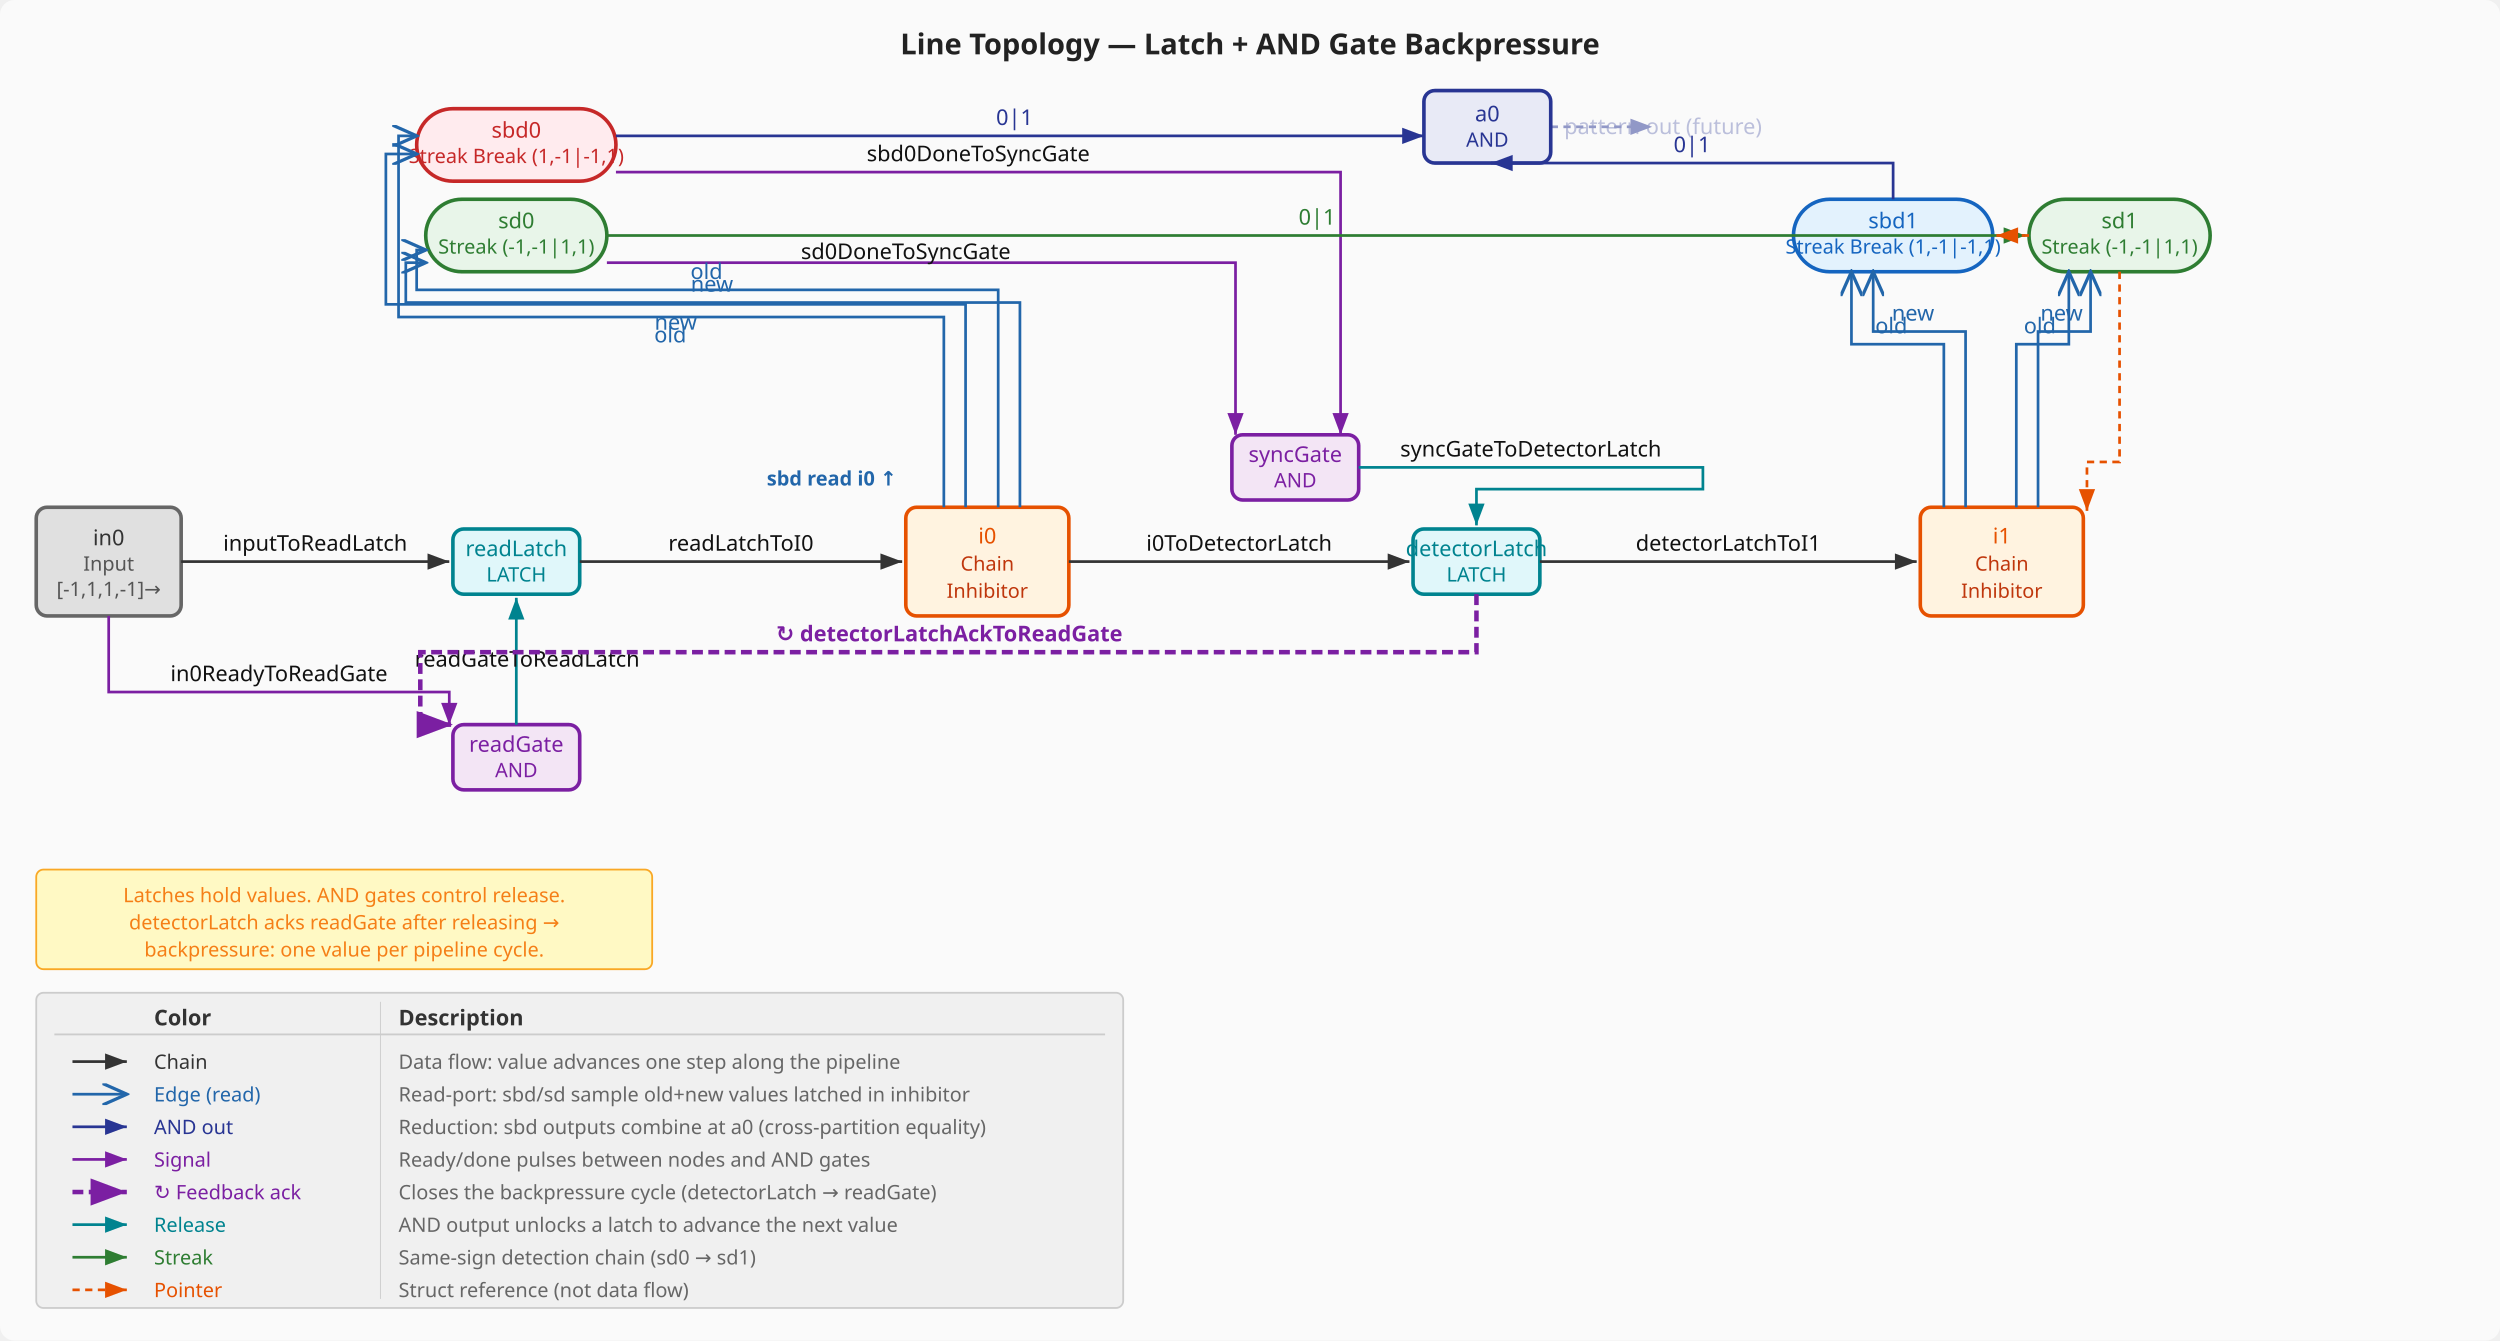
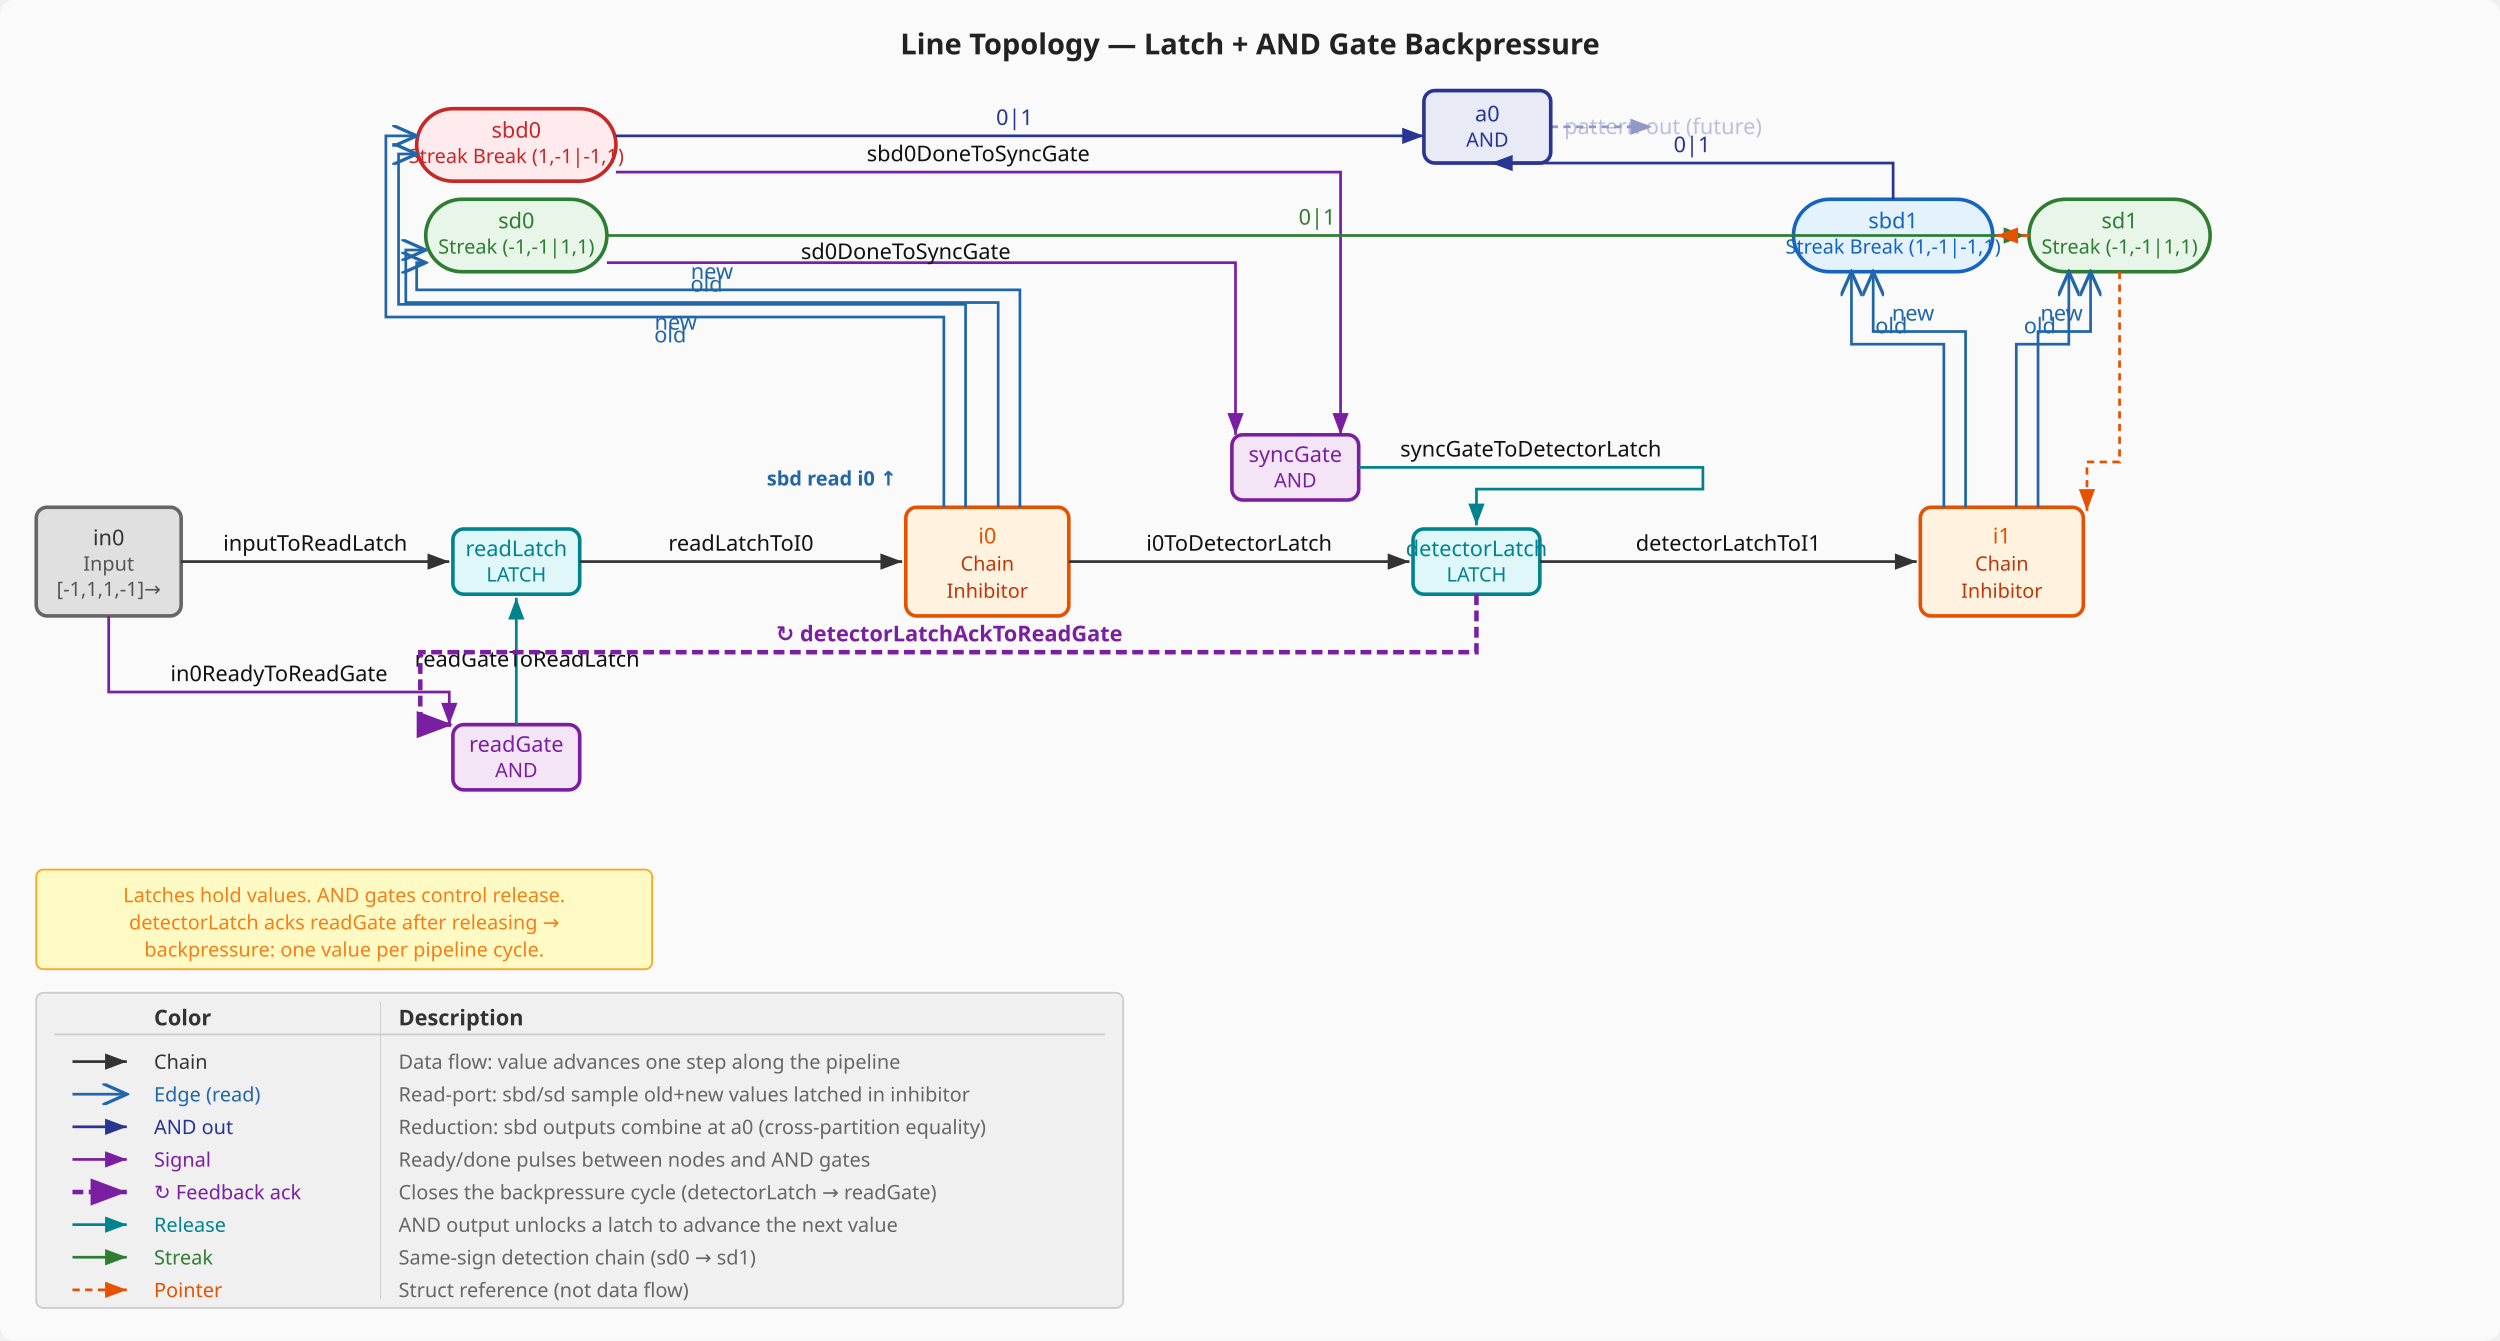
<svg xmlns="http://www.w3.org/2000/svg" viewBox="0 0 1380 740" font-weight="400" font-family="ui-sans-serif, system-ui, sans-serif">
  <style>
    svg { font-family: ui-sans-serif, system-ui, sans-serif; font-size: 12px; font-weight: 400; }

    /* ── Background ─────────────────────────────────────────── */
    .diagram-bg { fill: #fafafa; }

    /* ── Node shapes ─────────────────────────────────────────── */
    .shape-input    { fill: #e0e0e0; stroke: #666;    stroke-width: 2; }
    .shape-inhibitor{ fill: #fff3e0; stroke: #e65100; stroke-width: 2; }
    .shape-latch    { fill: #e0f7fa; stroke: #00838f; stroke-width: 2; }
    .shape-and-gate { fill: #f3e5f5; stroke: #7b1fa2; stroke-width: 2; }
    .shape-pattern-and { fill: #e8eaf6; stroke: #283593; stroke-width: 2; }
    .shape-sbd0     { fill: #ffebee; stroke: #c62828; stroke-width: 2; }
    .shape-sbd1     { fill: #e3f2fd; stroke: #1565c0; stroke-width: 2; }
    .shape-sd       { fill: #e8f5e9; stroke: #2e7d32; stroke-width: 2; }

    /* ── Node text ───────────────────────────────────────────── */
    .node-title    { text-anchor: middle; font-weight: normal; font-size: 12px; }
    .node-sublabel { text-anchor: middle; font-weight: normal; font-size: 11px; }
    .node-type     { text-anchor: middle; font-weight: normal; font-size: 11px; }

    .text-input    { fill: #333; }
    .text-sublabel { fill: #555; }
    .text-inhibitor{ fill: #e65100; }
    .text-inhibitor-sub { fill: #bf360c; }
    .text-latch    { fill: #00838f; }
    .text-and-gate { fill: #7b1fa2; }
    .text-pattern-and { fill: #283593; }
    .text-sbd0     { fill: #c62828; }
    .text-sbd1     { fill: #1565c0; }
    .text-sd       { fill: #2e7d32; }

    /* ── Edge lines ──────────────────────────────────────────── */
    .chain           { stroke: #333;    stroke-width: 1.5px; fill: none; marker-end: url(#arrow); }
    .edge-connection { stroke: #2266aa; stroke-width: 1.5px; fill: none; marker-end: url(#arrow-blue-open); }
    .and-out         { stroke: #283593; stroke-width: 1.5px; fill: none; marker-end: url(#arrow-indigo); }
    .signal          { stroke: #7b1fa2; stroke-width: 1.5px; fill: none; marker-end: url(#arrow-magenta); }
    .feedback-ack    { stroke: #7b1fa2; stroke-width: 2.5px; fill: none; stroke-dasharray: 6 3; marker-end: url(#arrow-magenta); }
    .release         { stroke: #00838f; stroke-width: 1.5px; fill: none; marker-end: url(#arrow-teal); }
    .streak          { stroke: #2e7d32; stroke-width: 1.5px; fill: none; marker-end: url(#arrow-green); }
    .pointer         { stroke: #e65100; stroke-width: 1.5px; fill: none; stroke-dasharray: 4 3; marker-end: url(#arrow-orange); }
    .future-out      { stroke: #283593; stroke-width: 1.5px; fill: none; stroke-dasharray: 4 3; opacity: 0.5; marker-end: url(#arrow-indigo); }

    /* ── Edge labels ─────────────────────────────────────────── */
    .edge-label  { font-size: 12px; text-anchor: middle; }
    .value-label { font-size: 12px; text-anchor: middle; }

    /* ── Annotation / legend ─────────────────────────────────── */
    .behavior-note-bg  { fill: #fff9c4; stroke: #f9a825; }
    .behavior-note-text { fill: #f57f17; text-anchor: middle; }
    .legend-bg         { fill: #f0f0f0; stroke: #ccc; }
    .legend-heading    { font-weight: bold; font-size: 12px; fill: #333; }
    .legend-name       { font-size: 11px; }
    .legend-desc       { font-size: 11px; fill: #666; }
    .legend-divider    { stroke: #ccc; }
    .title-text        { font-size: 16px; font-weight: bold; fill: #222; text-anchor: middle; }
  </style>
  <defs>
    <marker id="arrow" markerWidth="8" markerHeight="6" refX="8" refY="3" orient="auto">
      <path d="M0,0 L8,3 L0,6" fill="#333" />
    </marker>
    <marker id="arrow-blue" markerWidth="8" markerHeight="6" refX="8" refY="3" orient="auto">
      <path d="M0,0 L8,3 L0,6" fill="#2266aa" />
    </marker>
    <marker id="arrow-blue-open" markerWidth="10" markerHeight="8" refX="9" refY="4" orient="auto">
      <path d="M0,0 L9,4 L0,8" fill="none" stroke="#2266aa" stroke-width="1.2" />
    </marker>
    <marker id="arrow-indigo" markerWidth="8" markerHeight="6" refX="8" refY="3" orient="auto">
      <path d="M0,0 L8,3 L0,6" fill="#283593" />
    </marker>
    <marker id="arrow-green" markerWidth="8" markerHeight="6" refX="8" refY="3" orient="auto">
      <path d="M0,0 L8,3 L0,6" fill="#2e7d32" />
    </marker>
    <marker id="arrow-orange" markerWidth="8" markerHeight="6" refX="8" refY="3" orient="auto">
      <path d="M0,0 L8,3 L0,6" fill="#e65100" />
    </marker>
    <marker id="arrow-magenta" markerWidth="8" markerHeight="6" refX="8" refY="3" orient="auto">
      <path d="M0,0 L8,3 L0,6" fill="#7b1fa2" />
    </marker>
    <marker id="arrow-teal" markerWidth="8" markerHeight="6" refX="8" refY="3" orient="auto">
      <path d="M0,0 L8,3 L0,6" fill="#00838f" />
    </marker>
  </defs>
  <rect width="1380" height="740" rx="8" class="diagram-bg" />
  <text x="690" y="30" class="title-text">Line Topology — Latch + AND Gate Backpressure</text>
  <g id="node-a0" data-role="pattern-and-gate">
    <rect x="786" y="50" width="70" height="40" rx="6" class="shape-pattern-and" />
    <text x="821" y="67" font-weight="100" class="node-title text-pattern-and">a0</text>
    <text x="821" y="81" font-weight="100" class="node-type text-pattern-and">AND</text>
  </g>
  <g id="node-sd0" data-role="streak-detector" data-index="0">
    <rect x="235" y="110" width="100" height="40" rx="20" class="shape-sd" />
    <text x="285" y="126" font-weight="100" class="node-title text-sd">sd0</text>
    <text x="285" y="140" font-weight="100" class="node-type text-sd">Streak (-1,-1|1,1)</text>
  </g>
  <g id="node-sbd0" data-role="streak-break-detector" data-index="0">
    <rect x="230" y="60" width="110" height="40" rx="20" class="shape-sbd0" />
    <text x="285" y="76" font-weight="100" class="node-title text-sbd0">sbd0</text>
    <text x="285" y="90" font-weight="100" class="node-type text-sbd0">Streak Break (1,-1|-1,1)</text>
  </g>
  <g id="node-sbd1" data-role="streak-break-detector" data-index="1">
    <rect x="990" y="110" width="110" height="40" rx="20" class="shape-sbd1" />
    <text x="1045" y="126" font-weight="100" class="node-title text-sbd1">sbd1</text>
    <text x="1045" y="140" font-weight="100" class="node-type text-sbd1">Streak Break (1,-1|-1,1)</text>
  </g>
  <g id="node-sd1" data-role="streak-detector" data-index="1">
    <rect x="1120" y="110" width="100" height="40" rx="20" class="shape-sd" />
    <text x="1170" y="126" font-weight="100" class="node-title text-sd">sd1</text>
    <text x="1170" y="140" font-weight="100" class="node-type text-sd">Streak (-1,-1|1,1)</text>
  </g>
  <g id="node-syncGate" data-role="and-gate">
    <rect x="680" y="240" width="70" height="36" rx="6" class="shape-and-gate" />
    <text x="715" y="255" font-weight="100" class="node-title text-and-gate">syncGate</text>
    <text x="715" y="269" font-weight="100" class="node-type text-and-gate">AND</text>
  </g>
  <g id="node-in0" data-role="input">
    <rect x="20" y="280" width="80" height="60" rx="6" class="shape-input" />
    <text x="60" y="301" font-weight="100" class="node-title text-input">in0</text>
    <text x="60" y="315" font-weight="100" class="node-sublabel text-sublabel">Input</text>
    <text x="60" y="329" font-weight="100" class="node-type text-sublabel">[-1,1,1,-1]→</text>
  </g>
  <g id="node-readLatch" data-role="latch">
    <rect x="250" y="292" width="70" height="36" rx="6" class="shape-latch" />
    <text x="285" y="307" font-weight="100" class="node-title text-latch">readLatch</text>
    <text x="285" y="321" font-weight="100" class="node-type text-latch">LATCH</text>
  </g>
  <g id="node-i0" data-role="inhibitor" data-index="0">
    <rect x="500" y="280" width="90" height="60" rx="6" class="shape-inhibitor" />
    <text x="545" y="300" font-weight="100" class="node-title text-inhibitor">i0</text>
    <text x="545" y="315" font-weight="100" class="node-sublabel text-inhibitor-sub">Chain</text>
    <text x="545" y="330" font-weight="100" class="node-sublabel text-inhibitor-sub">Inhibitor</text>
  </g>
  <g id="node-detectorLatch" data-role="latch">
    <rect x="780" y="292" width="70" height="36" rx="6" class="shape-latch" />
    <text x="815" y="307" font-weight="100" class="node-title text-latch">detectorLatch</text>
    <text x="815" y="321" font-weight="100" class="node-type text-latch">LATCH</text>
  </g>
  <g id="node-i1" data-role="inhibitor" data-index="1">
    <rect x="1060" y="280" width="90" height="60" rx="6" class="shape-inhibitor" />
    <text x="1105" y="300" font-weight="100" class="node-title text-inhibitor">i1</text>
    <text x="1105" y="315" font-weight="100" class="node-sublabel text-inhibitor-sub">Chain</text>
    <text x="1105" y="330" font-weight="100" class="node-sublabel text-inhibitor-sub">Inhibitor</text>
  </g>
  <g id="node-readGate" data-role="and-gate">
    <rect x="250" y="400" width="70" height="36" rx="6" class="shape-and-gate" />
    <text x="285" y="415" font-weight="100" class="node-title text-and-gate">readGate</text>
    <text x="285" y="429" font-weight="100" class="node-type text-and-gate">AND</text>
  </g>
  <g id="edge-inputToReadLatch" data-role="edge" class="chain">
    <line x1="100" y1="310" x2="248" y2="310" />
    <text x="174" y="304" font-weight="300" fill="#111" stroke="none" class="edge-label">inputToReadLatch</text>
  </g>
  <g id="edge-readLatchToI0" data-role="edge" class="chain">
    <line x1="320" y1="310" x2="498" y2="310" />
    <text x="409" y="304" font-weight="300" fill="#111" stroke="none" class="edge-label">readLatchToI0</text>
  </g>
  <g id="edge-i0ToDetectorLatch" data-role="edge" class="chain">
    <line x1="590" y1="310" x2="778" y2="310" />
    <text x="684" y="304" font-weight="300" fill="#111" stroke="none" class="edge-label">i0ToDetectorLatch</text>
  </g>
  <g id="edge-detectorLatchToI1" data-role="edge" class="chain">
    <line x1="850" y1="310" x2="1058" y2="310" />
    <text x="954" y="304" font-weight="300" fill="#111" stroke="none" class="edge-label">detectorLatchToI1</text>
  </g>
  <g id="edge-in0ReadyToReadGate" data-role="edge" class="signal">
    <path d="M60,340 L60,382 L248,382 L248,400" />
    <text x="154" y="376" font-weight="300" fill="#111" stroke="none" class="edge-label" text-anchor="middle">in0ReadyToReadGate</text>
  </g>
  <g id="edge-readGateToReadLatch" data-role="edge" class="release">
    <line x1="285" y1="400" x2="285" y2="330" />
    <text x="291" y="368" font-weight="300" fill="#111" stroke="none" class="edge-label" text-anchor="start">readGateToReadLatch</text>
  </g>
  <g id="edge-syncGateToDetectorLatch" data-role="edge" class="release">
    <path d="M750,258 L940,258 L940,270 L815,270 L815,290" />
    <text x="845" y="252" font-weight="300" fill="#111" stroke="none" class="edge-label" text-anchor="middle">syncGateToDetectorLatch</text>
  </g>
  <g id="edge-detectorLatchAckToReadGate" data-role="edge" class="feedback-ack">
    <path d="M815,328 L815,360 L232,360 L232,400 L250,400" />
    <text x="524" y="354" font-weight="600" fill="#7b1fa2" stroke="none" class="edge-label">↻ detectorLatchAckToReadGate</text>
  </g>
  <g id="edge-sbd0DoneToSyncGate" data-role="edge" class="signal">
    <path d="M340,95 L740,95 L740,240" />
    <text x="540" y="89" font-weight="300" fill="#111" stroke="none" class="edge-label" text-anchor="middle">sbd0DoneToSyncGate</text>
  </g>
  <g id="edge-sd0DoneToSyncGate" data-role="edge" class="signal">
    <path d="M335,145 L682,145 L682,240" />
    <text x="500" y="143" font-weight="300" fill="#111" stroke="none" class="edge-label" text-anchor="middle">sd0DoneToSyncGate</text>
  </g>
  <g id="edge-i0-sd0-old" data-role="edge" class="edge-connection">
-     <path d="M551,280 L551,160 L230,160 L230,138 L235,138" />
-     <text x="390" y="154" font-weight="300" fill="#2266aa" stroke="none" class="value-label">old</text>
+     <path d="M551,280 L551,167 L224,167 L224,138 L235,138" />
+     <text x="390" y="161" font-weight="300" fill="#2266aa" stroke="none" class="value-label">old</text>
  </g>
  <g id="edge-i0-sd0-new" data-role="edge" class="edge-connection">
-     <path d="M563,280 L563,167 L224,167 L224,145 L235,145" />
-     <text x="393" y="161" font-weight="300" fill="#2266aa" stroke="none" class="value-label">new</text>
+     <path d="M563,280 L563,160 L230,160 L230,145 L235,145" />
+     <text x="393" y="154" font-weight="300" fill="#2266aa" stroke="none" class="value-label">new</text>
  </g>
  <g id="edge-i0-sbd0-old" data-role="edge" class="edge-connection">
-     <path d="M521,280 L521,175 L220,175 L220,75 L230,75" />
+     <path d="M521,280 L521,175 L213,175 L213,75 L230,75" />
    <text x="370" y="189" font-weight="300" fill="#2266aa" stroke="none" class="value-label">old</text>
    <text x="495" y="268" font-weight="600" fill="#2266aa" stroke="none" font-size="11" text-anchor="end">sbd read i0 ↑</text>
  </g>
  <g id="edge-i0-sbd0-new" data-role="edge" class="edge-connection">
-     <path d="M533,280 L533,168 L213,168 L213,85 L230,85" />
+     <path d="M533,280 L533,168 L220,168 L220,85 L230,85" />
    <text x="373" y="182" font-weight="300" fill="#2266aa" stroke="none" class="value-label">new</text>
  </g>
  <g id="edge-i1-sbd1-old" data-role="edge" class="edge-connection">
    <path d="M1073,280 L1073,190 L1022,190 L1022,150" />
    <text x="1044" y="184" font-weight="300" fill="#2266aa" stroke="none" class="value-label">old</text>
  </g>
  <g id="edge-i1-sbd1-new" data-role="edge" class="edge-connection">
    <path d="M1085,280 L1085,183 L1034,183 L1034,150" />
    <text x="1056" y="177" font-weight="300" fill="#2266aa" stroke="none" class="value-label">new</text>
  </g>
  <g id="edge-i1-sd1-old" data-role="edge" class="edge-connection">
    <path d="M1113,280 L1113,190 L1142,190 L1142,150" />
    <text x="1126" y="184" font-weight="300" fill="#2266aa" stroke="none" class="value-label">old</text>
  </g>
  <g id="edge-i1-sd1-new" data-role="edge" class="edge-connection">
    <path d="M1125,280 L1125,183 L1154,183 L1154,150" />
    <text x="1138" y="177" font-weight="300" fill="#2266aa" stroke="none" class="value-label">new</text>
  </g>
  <g id="edge-sbd0-a0" data-role="edge" class="and-out">
    <path d="M340,75 L786,75" />
    <text x="560" y="69" font-weight="300" fill="#283593" stroke="none" class="value-label">0|1</text>
  </g>
  <g id="edge-sbd1-a0" data-role="edge" class="and-out">
    <path d="M1045,110 L1045,90 L823,90" />
    <text x="934" y="84" font-weight="300" fill="#283593" stroke="none" class="value-label">0|1</text>
  </g>
  <g id="edge-sd0-sd1" data-role="edge" class="streak">
    <line x1="335" y1="130" x2="1118" y2="130" />
    <text x="727" y="124" font-weight="300" fill="#2e7d32" stroke="none" class="value-label">0|1</text>
  </g>
  <g id="edge-sd1-i1-ptr" data-role="edge" class="pointer">
    <path d="M1170,150 L1170,255 L1152,255 L1152,282" />
  </g>
  <g id="edge-sd1-sbd1-ptr" data-role="edge" class="pointer">
    <path d="M1120,130 L1102,130" />
  </g>
  <g id="edge-a0-future-out" data-role="edge" class="future-out">
    <path d="M856,70 L912,70" />
    <text x="918" y="74" font-weight="300" fill="#283593" stroke="none" class="edge-label" text-anchor="start" opacity="0.6">pattern out (future)</text>
  </g>
  <g id="annotation-backpressure" data-role="annotation">
    <rect x="20" y="480" width="340" height="55" rx="4" class="behavior-note-bg" />
    <text x="190" y="498" font-size="11" class="behavior-note-text">Latches hold values. AND gates control release.</text>
    <text x="190" y="513" font-size="11" class="behavior-note-text">detectorLatch acks readGate after releasing →</text>
    <text x="190" y="528" font-size="11" class="behavior-note-text">backpressure: one value per pipeline cycle.</text>
  </g>
  <g id="legend" data-role="legend">
    <rect x="20" y="548" width="600" height="174" rx="4" class="legend-bg" />
    <text x="85" y="566" text-anchor="start" class="legend-heading">Color</text>
    <text x="220" y="566" text-anchor="start" class="legend-heading">Description</text>
    <line x1="30" y1="571" x2="610" y2="571" class="legend-divider" stroke-width="1" />
    <line x1="210" y1="553" x2="210" y2="717" class="legend-divider" stroke-width="0.5" />
    <g class="chain">
      <line x1="40" y1="586" x2="70" y2="586" />
    </g>
    <text x="85" y="590" text-anchor="start" class="legend-name" fill="#333">Chain</text>
    <text x="220" y="590" text-anchor="start" class="legend-desc">Data flow: value advances one step along the pipeline</text>
    <g class="edge-connection">
      <line x1="40" y1="604" x2="70" y2="604" />
    </g>
    <text x="85" y="608" text-anchor="start" class="legend-name" fill="#2266aa">Edge (read)</text>
    <text x="220" y="608" text-anchor="start" class="legend-desc">Read-port: sbd/sd sample old+new values latched in inhibitor</text>
    <g class="and-out">
      <line x1="40" y1="622" x2="70" y2="622" />
    </g>
    <text x="85" y="626" text-anchor="start" class="legend-name" fill="#283593">AND out</text>
    <text x="220" y="626" text-anchor="start" class="legend-desc">Reduction: sbd outputs combine at a0 (cross-partition equality)</text>
    <g class="signal">
      <line x1="40" y1="640" x2="70" y2="640" />
    </g>
    <text x="85" y="644" text-anchor="start" class="legend-name" fill="#7b1fa2">Signal</text>
    <text x="220" y="644" text-anchor="start" class="legend-desc">Ready/done pulses between nodes and AND gates</text>
    <g class="feedback-ack">
      <line x1="40" y1="658" x2="70" y2="658" />
    </g>
    <text x="85" y="662" text-anchor="start" class="legend-name" fill="#7b1fa2">↻ Feedback ack</text>
    <text x="220" y="662" text-anchor="start" class="legend-desc">Closes the backpressure cycle (detectorLatch → readGate)</text>
    <g class="release">
      <line x1="40" y1="676" x2="70" y2="676" />
    </g>
    <text x="85" y="680" text-anchor="start" class="legend-name" fill="#00838f">Release</text>
    <text x="220" y="680" text-anchor="start" class="legend-desc">AND output unlocks a latch to advance the next value</text>
    <g class="streak">
      <line x1="40" y1="694" x2="70" y2="694" />
    </g>
    <text x="85" y="698" text-anchor="start" class="legend-name" fill="#2e7d32">Streak</text>
    <text x="220" y="698" text-anchor="start" class="legend-desc">Same-sign detection chain (sd0 → sd1)</text>
    <g class="pointer">
      <line x1="40" y1="712" x2="70" y2="712" />
    </g>
    <text x="85" y="716" text-anchor="start" class="legend-name" fill="#e65100">Pointer</text>
    <text x="220" y="716" text-anchor="start" class="legend-desc">Struct reference (not data flow)</text>
  </g>
  <rect x="20" y="280" width="80" height="60" rx="6" fill="white" stroke="none" opacity="0" pointer-events="none">
    <animate attributeName="opacity" values="0;0.5;0;0" keyTimes="0;0.062;0.125;1" dur="27s" repeatCount="indefinite" />
  </rect>
  <rect x="250" y="400" width="70" height="36" rx="6" fill="white" stroke="none" opacity="0" pointer-events="none">
    <animate attributeName="opacity" values="0;0;0.5;0;0" keyTimes="0;0.12;0.182;0.245;1" dur="27s" repeatCount="indefinite" />
  </rect>
  <rect x="250" y="292" width="70" height="36" rx="6" fill="white" stroke="none" opacity="0" pointer-events="none">
    <animate attributeName="opacity" values="0;0;0.5;0;0" keyTimes="0;0.24;0.302;0.365;1" dur="27s" repeatCount="indefinite" />
  </rect>
  <rect x="500" y="280" width="90" height="60" rx="6" fill="white" stroke="none" opacity="0" pointer-events="none">
    <animate attributeName="opacity" values="0;0;0.5;0;0" keyTimes="0;0.36;0.422;0.485;1" dur="27s" repeatCount="indefinite" />
  </rect>
  <rect x="230" y="60" width="110" height="40" rx="20" fill="white" stroke="none" opacity="0" pointer-events="none">
    <animate attributeName="opacity" values="0;0;0.5;0;0" keyTimes="0;0.42;0.482;0.545;1" dur="27s" repeatCount="indefinite" />
  </rect>
  <rect x="235" y="110" width="100" height="40" rx="20" fill="white" stroke="none" opacity="0" pointer-events="none">
    <animate attributeName="opacity" values="0;0;0.5;0;0" keyTimes="0;0.42;0.482;0.545;1" dur="27s" repeatCount="indefinite" />
  </rect>
  <rect x="680" y="240" width="70" height="36" rx="6" fill="white" stroke="none" opacity="0" pointer-events="none">
    <animate attributeName="opacity" values="0;0;0.5;0;0" keyTimes="0;0.54;0.603;0.665;1" dur="27s" repeatCount="indefinite" />
  </rect>
  <rect x="780" y="292" width="70" height="36" rx="6" fill="white" stroke="none" opacity="0" pointer-events="none">
    <animate attributeName="opacity" values="0;0;0.5;0;0" keyTimes="0;0.66;0.723;0.785;1" dur="27s" repeatCount="indefinite" />
  </rect>
  <rect x="1060" y="280" width="90" height="60" rx="6" fill="white" stroke="none" opacity="0" pointer-events="none">
    <animate attributeName="opacity" values="0;0;0.5;0;0" keyTimes="0;0.78;0.843;0.905;1" dur="27s" repeatCount="indefinite" />
  </rect>
  <rect x="786" y="50" width="70" height="40" rx="6" fill="white" stroke="none" opacity="0" pointer-events="none">
    <animate attributeName="opacity" values="0;0;0.5;0;0" keyTimes="0;0.54;0.56;0.585;1" dur="27s" repeatCount="indefinite" />
  </rect>
  <path d="M60,340 L60,382 L248,382 L248,400" stroke="#7b1fa2" stroke-width="3" fill="none" stroke-dasharray="20,9999" stroke-dashoffset="0" opacity="0" pointer-events="none">
    <animate attributeName="stroke-dashoffset" values="0;0;-248;-248" keyTimes="0;0.06;0.187;1" dur="27s" repeatCount="indefinite" />
    <animate attributeName="opacity" values="0;0;1;1;0;0" keyTimes="0;0.055;0.06;0.187;0.192;1" dur="27s" repeatCount="indefinite" />
  </path>
  <line x1="285" y1="400" x2="285" y2="330" stroke="#00838f" stroke-width="3" stroke-dasharray="20,9999" stroke-dashoffset="0" opacity="0" pointer-events="none">
    <animate attributeName="stroke-dashoffset" values="0;0;-70;-70" keyTimes="0;0.18;0.211;1" dur="27s" repeatCount="indefinite" />
    <animate attributeName="opacity" values="0;0;1;1;0;0" keyTimes="0;0.175;0.18;0.211;0.216;1" dur="27s" repeatCount="indefinite" />
  </line>
  <line x1="320" y1="310" x2="498" y2="310" stroke="#333" stroke-width="3" stroke-dasharray="20,9999" stroke-dashoffset="0" opacity="0" pointer-events="none">
    <animate attributeName="stroke-dashoffset" values="0;0;-178;-178" keyTimes="0;0.3;0.389;1" dur="27s" repeatCount="indefinite" />
    <animate attributeName="opacity" values="0;0;1;1;0;0" keyTimes="0;0.295;0.3;0.389;0.394;1" dur="27s" repeatCount="indefinite" />
  </line>
-   <path d="M521,280 L521,175 L220,175 L220,75 L230,75" stroke="#2266aa" stroke-width="3" fill="none" stroke-dasharray="20,9999" stroke-dashoffset="0" opacity="0" pointer-events="none">
-     <animate attributeName="stroke-dashoffset" values="0;0;-516;-516" keyTimes="0;0.36;0.48;1" dur="27s" repeatCount="indefinite" />
+   <path d="M521,280 L521,175 L213,175 L213,75 L230,75" stroke="#2266aa" stroke-width="3" fill="none" stroke-dasharray="20,9999" stroke-dashoffset="0" opacity="0" pointer-events="none">
+     <animate attributeName="stroke-dashoffset" values="0;0;-530;-530" keyTimes="0;0.36;0.48;1" dur="27s" repeatCount="indefinite" />
    <animate attributeName="opacity" values="0;0;1;1;0;0" keyTimes="0;0.355;0.36;0.48;0.485;1" dur="27s" repeatCount="indefinite" />
  </path>
-   <path d="M533,280 L533,168 L213,168 L213,85 L230,85" stroke="#2266aa" stroke-width="3" fill="none" stroke-dasharray="20,9999" stroke-dashoffset="0" opacity="0" pointer-events="none">
-     <animate attributeName="stroke-dashoffset" values="0;0;-532;-532" keyTimes="0;0.40;0.52;1" dur="27s" repeatCount="indefinite" />
+   <path d="M533,280 L533,168 L220,168 L220,85 L230,85" stroke="#2266aa" stroke-width="3" fill="none" stroke-dasharray="20,9999" stroke-dashoffset="0" opacity="0" pointer-events="none">
+     <animate attributeName="stroke-dashoffset" values="0;0;-518;-518" keyTimes="0;0.40;0.52;1" dur="27s" repeatCount="indefinite" />
    <animate attributeName="opacity" values="0;0;1;1;0;0" keyTimes="0;0.395;0.40;0.52;0.525;1" dur="27s" repeatCount="indefinite" />
  </path>
-   <path d="M551,280 L551,160 L230,160 L230,138 L235,138" stroke="#2266aa" stroke-width="3" fill="none" stroke-dasharray="20,9999" stroke-dashoffset="0" opacity="0" pointer-events="none">
-     <animate attributeName="stroke-dashoffset" values="0;0;-468;-468" keyTimes="0;0.36;0.48;1" dur="27s" repeatCount="indefinite" />
+   <path d="M551,280 L551,167 L224,167 L224,138 L235,138" stroke="#2266aa" stroke-width="3" fill="none" stroke-dasharray="20,9999" stroke-dashoffset="0" opacity="0" pointer-events="none">
+     <animate attributeName="stroke-dashoffset" values="0;0;-480;-480" keyTimes="0;0.36;0.48;1" dur="27s" repeatCount="indefinite" />
    <animate attributeName="opacity" values="0;0;1;1;0;0" keyTimes="0;0.355;0.36;0.48;0.485;1" dur="27s" repeatCount="indefinite" />
  </path>
-   <path d="M563,280 L563,167 L224,167 L224,145 L235,145" stroke="#2266aa" stroke-width="3" fill="none" stroke-dasharray="20,9999" stroke-dashoffset="0" opacity="0" pointer-events="none">
-     <animate attributeName="stroke-dashoffset" values="0;0;-485;-485" keyTimes="0;0.40;0.52;1" dur="27s" repeatCount="indefinite" />
+   <path d="M563,280 L563,160 L230,160 L230,145 L235,145" stroke="#2266aa" stroke-width="3" fill="none" stroke-dasharray="20,9999" stroke-dashoffset="0" opacity="0" pointer-events="none">
+     <animate attributeName="stroke-dashoffset" values="0;0;-473;-473" keyTimes="0;0.40;0.52;1" dur="27s" repeatCount="indefinite" />
    <animate attributeName="opacity" values="0;0;1;1;0;0" keyTimes="0;0.395;0.40;0.52;0.525;1" dur="27s" repeatCount="indefinite" />
  </path>
  <path d="M340,95 L740,95 L740,240" stroke="#7b1fa2" stroke-width="3" fill="none" stroke-dasharray="20,9999" stroke-dashoffset="0" opacity="0" pointer-events="none">
    <animate attributeName="stroke-dashoffset" values="0;0;-545;-545" keyTimes="0;0.48;0.605;1" dur="27s" repeatCount="indefinite" />
    <animate attributeName="opacity" values="0;0;1;1;0;0" keyTimes="0;0.475;0.48;0.605;0.61;1" dur="27s" repeatCount="indefinite" />
  </path>
  <path d="M335,145 L682,145 L682,240" stroke="#7b1fa2" stroke-width="3" fill="none" stroke-dasharray="20,9999" stroke-dashoffset="0" opacity="0" pointer-events="none">
    <animate attributeName="stroke-dashoffset" values="0;0;-442;-442" keyTimes="0;0.48;0.692;1" dur="27s" repeatCount="indefinite" />
    <animate attributeName="opacity" values="0;0;1;1;0;0" keyTimes="0;0.475;0.48;0.692;0.697;1" dur="27s" repeatCount="indefinite" />
  </path>
  <path d="M340,75 L786,75" stroke="#283593" stroke-width="3" fill="none" stroke-dasharray="20,9999" stroke-dashoffset="0" opacity="0" pointer-events="none">
    <animate attributeName="stroke-dashoffset" values="0;0;-446;-446" keyTimes="0;0.495;0.555;1" dur="27s" repeatCount="indefinite" />
    <animate attributeName="opacity" values="0;0;1;1;0;0" keyTimes="0;0.49;0.495;0.555;0.56;1" dur="27s" repeatCount="indefinite" />
  </path>
  <path d="M1045,110 L1045,90 L823,90" stroke="#283593" stroke-width="3" fill="none" stroke-dasharray="20,9999" stroke-dashoffset="0" opacity="0" pointer-events="none">
    <animate attributeName="stroke-dashoffset" values="0;0;-242;-242" keyTimes="0;0.495;0.555;1" dur="27s" repeatCount="indefinite" />
    <animate attributeName="opacity" values="0;0;1;1;0;0" keyTimes="0;0.49;0.495;0.555;0.56;1" dur="27s" repeatCount="indefinite" />
  </path>
  <path d="M750,258 L940,258 L940,270 L815,270 L815,290" stroke="#00838f" stroke-width="3" fill="none" stroke-dasharray="20,9999" stroke-dashoffset="0" opacity="0" pointer-events="none">
    <animate attributeName="stroke-dashoffset" values="0;0;-347;-347" keyTimes="0;0.6;0.688;1" dur="27s" repeatCount="indefinite" />
    <animate attributeName="opacity" values="0;0;1;1;0;0" keyTimes="0;0.595;0.6;0.688;0.693;1" dur="27s" repeatCount="indefinite" />
  </path>
  <path d="M815,328 L815,360 L232,360 L232,400 L250,400" stroke="#7b1fa2" stroke-width="4" fill="none" stroke-dasharray="20,9999" stroke-dashoffset="0" opacity="0" pointer-events="none">
    <animate attributeName="stroke-dashoffset" values="0;0;-673;-673;-673" keyTimes="0;0.66;0.90;0.96;1" dur="27s" repeatCount="indefinite" />
    <animate attributeName="opacity" values="0;0;1;1;0.4;0;0" keyTimes="0;0.655;0.66;0.90;0.93;0.96;1" dur="27s" repeatCount="indefinite" />
  </path>
  <circle cx="815" cy="328" r="10" fill="#7b1fa2" stroke="none" opacity="0" pointer-events="none">
    <animate attributeName="opacity" values="0;0;0.6;0;0" keyTimes="0;0.645;0.655;0.67;1" dur="27s" repeatCount="indefinite" />
  </circle>
  <line x1="850" y1="310" x2="1058" y2="310" stroke="#333" stroke-width="3" stroke-dasharray="20,9999" stroke-dashoffset="0" opacity="0" pointer-events="none">
    <animate attributeName="stroke-dashoffset" values="0;0;-208;-208" keyTimes="0;0.72;0.823;1" dur="27s" repeatCount="indefinite" />
    <animate attributeName="opacity" values="0;0;1;1;0;0" keyTimes="0;0.715;0.72;0.823;0.828;1" dur="27s" repeatCount="indefinite" />
  </line>
</svg>
